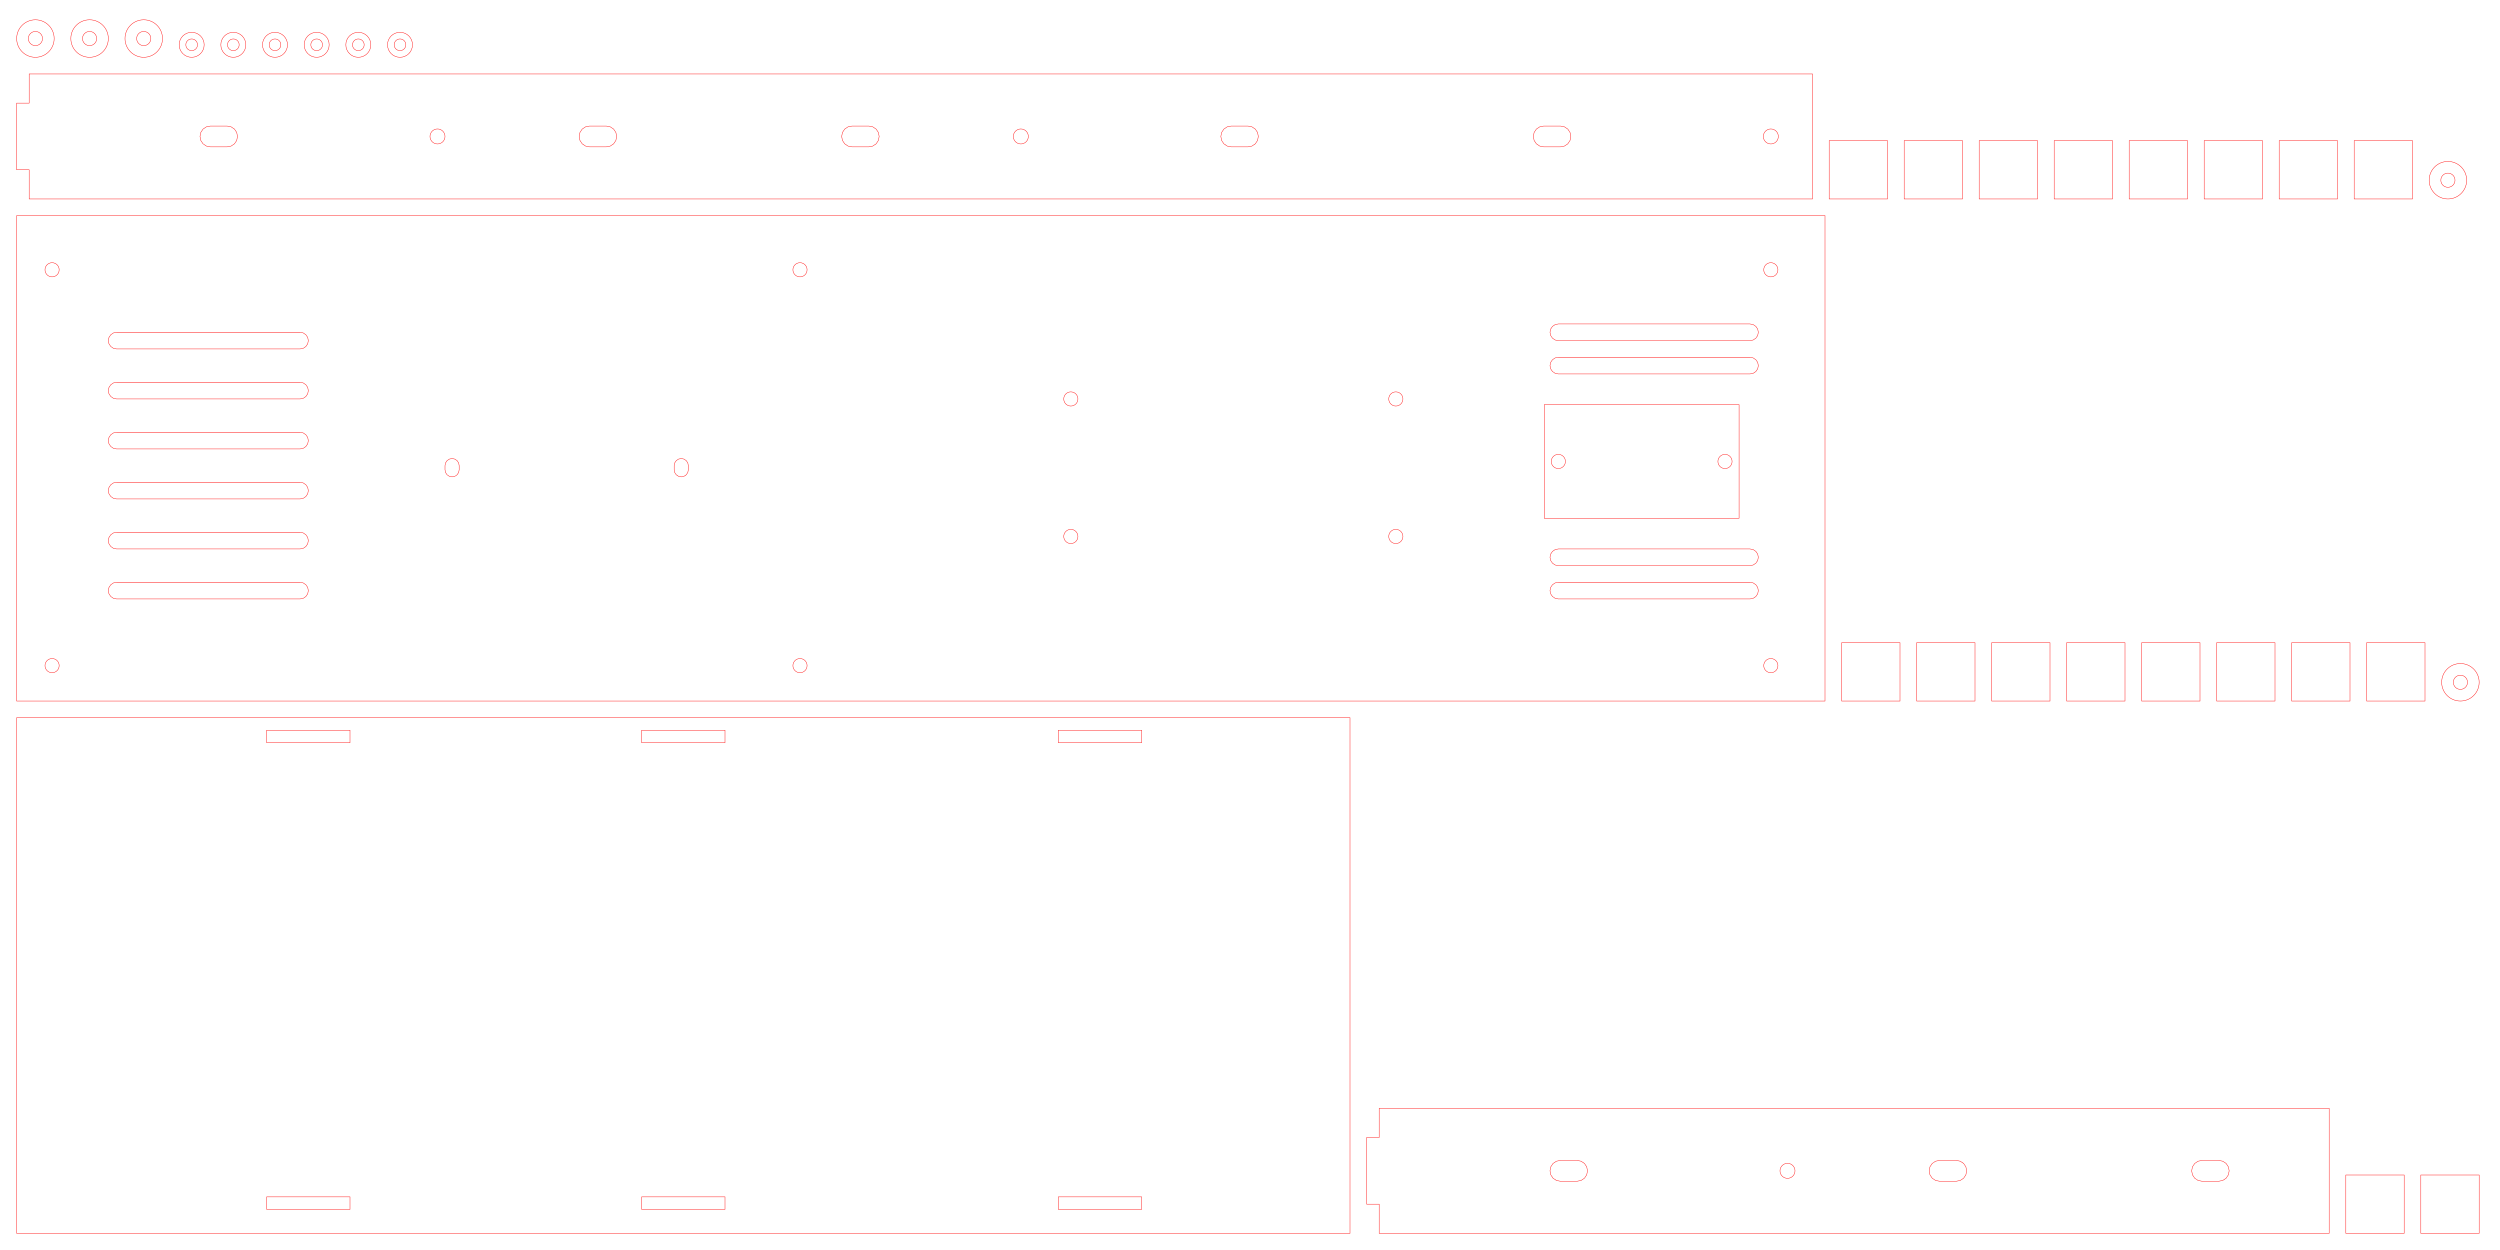
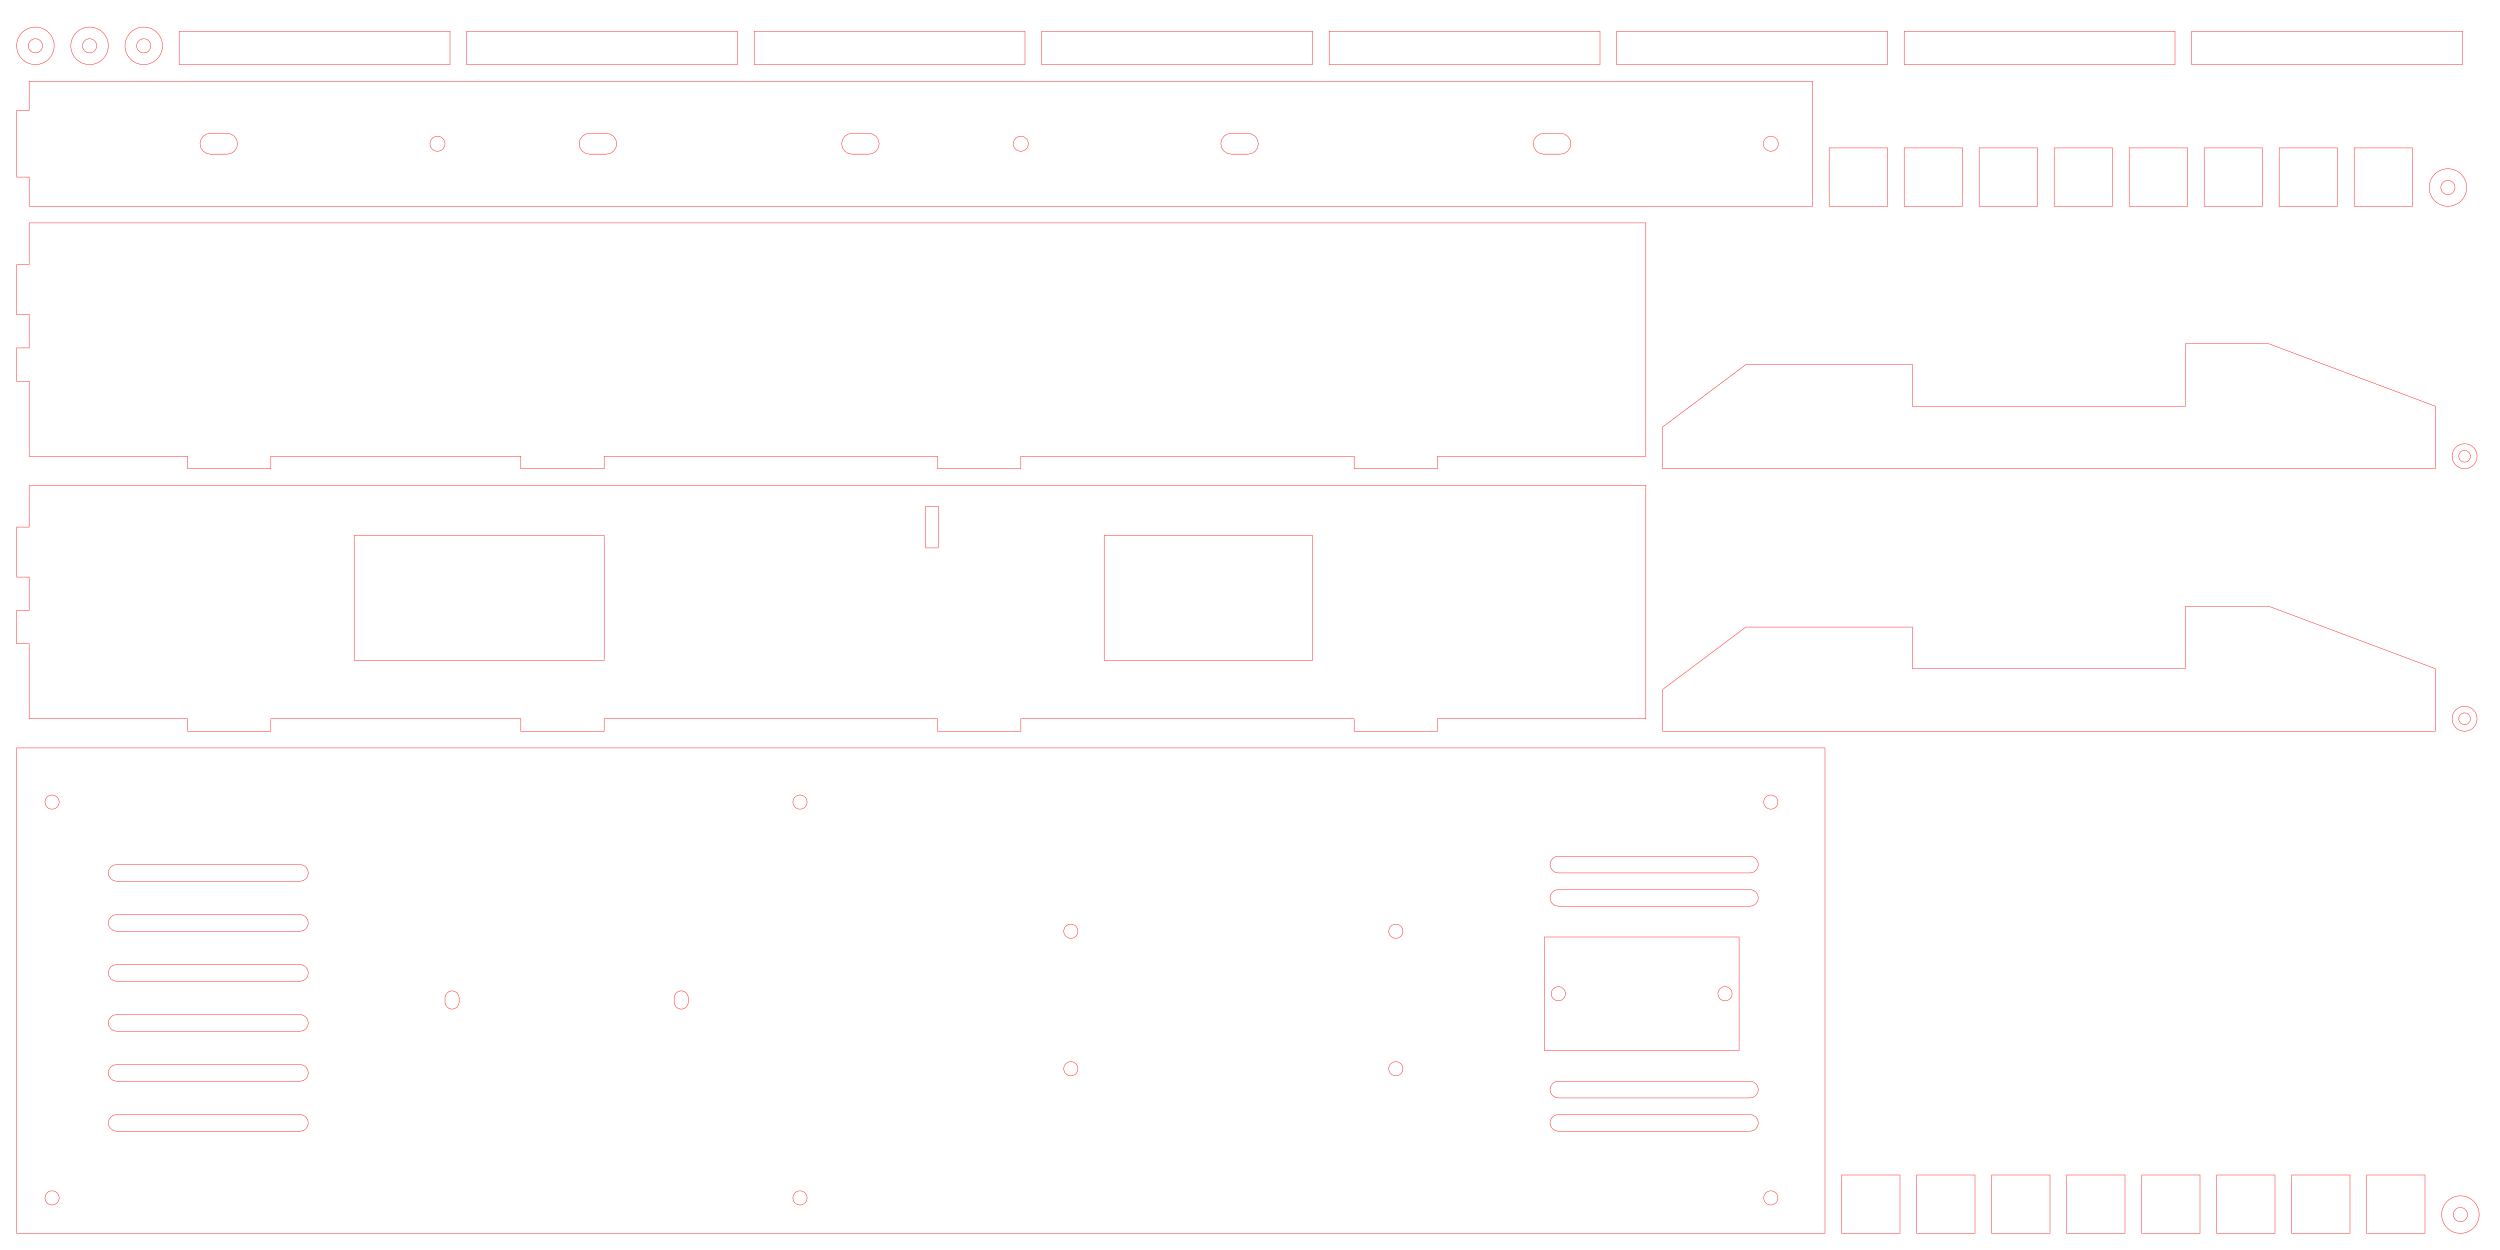
<svg xmlns="http://www.w3.org/2000/svg" width="600.000mm" height="300.000mm" viewBox="0 0 600.000 300.000">
-   <polygon points="324.00,296.00 324.00,172.25 4.00,172.25 4.00,296.00" fill="none" stroke="#ff0000" stroke-width="0.1" />
-   <polygon points="274.00,290.25 274.00,287.25 254.00,287.25 254.00,290.25" fill="none" stroke="#ff0000" stroke-width="0.1" />
-   <polygon points="174.00,290.25 174.00,287.25 154.00,287.25 154.00,290.25" fill="none" stroke="#ff0000" stroke-width="0.1" />
-   <polygon points="84.00,290.25 84.00,287.25 64.00,287.25 64.00,290.25" fill="none" stroke="#ff0000" stroke-width="0.1" />
-   <polygon points="274.00,178.25 274.00,175.25 254.00,175.25 254.00,178.25" fill="none" stroke="#ff0000" stroke-width="0.1" />
-   <polygon points="174.00,178.25 174.00,175.25 154.00,175.25 154.00,178.25" fill="none" stroke="#ff0000" stroke-width="0.1" />
-   <polygon points="84.00,178.25 84.00,175.25 64.00,175.25 64.00,178.25" fill="none" stroke="#ff0000" stroke-width="0.1" />
-   <polygon points="438.00,168.25 438.00,51.75 4.00,51.75 4.00,168.25" fill="none" stroke="#ff0000" stroke-width="0.1" />
-   <circle cx="12.50" cy="159.75" r="1.70" fill="none" stroke="#ff0000" stroke-width="0.1" />
-   <circle cx="12.50" cy="64.75" r="1.70" fill="none" stroke="#ff0000" stroke-width="0.1" />
-   <circle cx="192.00" cy="159.75" r="1.70" fill="none" stroke="#ff0000" stroke-width="0.1" />
-   <circle cx="192.00" cy="64.75" r="1.70" fill="none" stroke="#ff0000" stroke-width="0.1" />
-   <circle cx="425.00" cy="159.75" r="1.70" fill="none" stroke="#ff0000" stroke-width="0.1" />
-   <circle cx="425.00" cy="64.75" r="1.70" fill="none" stroke="#ff0000" stroke-width="0.1" />
-   <polygon points="417.38,124.38 417.38,97.12 370.62,97.12 370.62,124.38" fill="none" stroke="#ff0000" stroke-width="0.1" />
-   <circle cx="414.00" cy="110.75" r="1.70" fill="none" stroke="#ff0000" stroke-width="0.1" />
-   <circle cx="374.00" cy="110.75" r="1.70" fill="none" stroke="#ff0000" stroke-width="0.1" />
-   <circle cx="335.00" cy="128.75" r="1.70" fill="none" stroke="#ff0000" stroke-width="0.1" />
-   <circle cx="335.00" cy="95.75" r="1.70" fill="none" stroke="#ff0000" stroke-width="0.1" />
-   <circle cx="257.00" cy="128.75" r="1.70" fill="none" stroke="#ff0000" stroke-width="0.1" />
-   <circle cx="257.00" cy="95.75" r="1.70" fill="none" stroke="#ff0000" stroke-width="0.1" />
-   <polygon points="161.80,112.75 161.93,113.40 162.30,113.95 162.85,114.32 163.50,114.45 164.15,114.32 164.70,113.95 165.07,113.40 165.20,112.75 165.20,111.75 165.07,111.10 164.70,110.55 164.15,110.18 163.50,110.05 162.85,110.18 162.30,110.55 161.93,111.10 161.80,111.75" fill="none" stroke="#ff0000" stroke-width="0.1" />
-   <polygon points="106.80,112.75 106.93,113.40 107.30,113.95 107.85,114.32 108.50,114.45 109.15,114.32 109.70,113.95 110.07,113.40 110.20,112.75 110.20,111.75 110.07,111.10 109.70,110.55 109.15,110.18 108.50,110.05 107.85,110.18 107.30,110.55 106.93,111.10 106.80,111.75" fill="none" stroke="#ff0000" stroke-width="0.1" />
-   <polygon points="374.00,139.75 373.24,139.90 372.59,140.34 372.15,140.99 372.00,141.75 372.15,142.51 372.59,143.16 373.24,143.60 374.00,143.75 420.00,143.75 420.76,143.60 421.41,143.16 421.85,142.51 422.00,141.75 421.85,140.99 421.41,140.34 420.76,139.90 420.00,139.75" fill="none" stroke="#ff0000" stroke-width="0.1" />
-   <polygon points="374.00,131.75 373.24,131.90 372.59,132.34 372.15,132.99 372.00,133.75 372.15,134.51 372.59,135.16 373.24,135.60 374.00,135.75 420.00,135.75 420.76,135.60 421.41,135.16 421.85,134.51 422.00,133.75 421.85,132.99 421.41,132.34 420.76,131.90 420.00,131.75" fill="none" stroke="#ff0000" stroke-width="0.1" />
-   <polygon points="374.00,85.75 373.24,85.90 372.59,86.34 372.15,86.99 372.00,87.75 372.15,88.51 372.59,89.16 373.24,89.60 374.00,89.75 420.00,89.75 420.76,89.60 421.41,89.16 421.85,88.51 422.00,87.75 421.85,86.99 421.41,86.34 420.76,85.90 420.00,85.75" fill="none" stroke="#ff0000" stroke-width="0.1" />
-   <polygon points="374.00,77.75 373.24,77.90 372.59,78.34 372.15,78.99 372.00,79.75 372.15,80.51 372.59,81.16 373.24,81.60 374.00,81.75 420.00,81.75 420.76,81.60 421.41,81.16 421.85,80.51 422.00,79.75 421.85,78.99 421.41,78.34 420.76,77.90 420.00,77.75" fill="none" stroke="#ff0000" stroke-width="0.1" />
-   <polygon points="28.00,139.75 27.23,139.90 26.59,140.34 26.15,140.99 26.00,141.75 26.15,142.51 26.59,143.16 27.23,143.60 28.00,143.75 72.00,143.75 72.77,143.60 73.41,143.16 73.85,142.51 74.00,141.75 73.85,140.99 73.41,140.34 72.77,139.90 72.00,139.75" fill="none" stroke="#ff0000" stroke-width="0.1" />
-   <polygon points="28.00,127.75 27.23,127.90 26.59,128.34 26.15,128.99 26.00,129.75 26.15,130.51 26.59,131.16 27.23,131.60 28.00,131.75 72.00,131.75 72.77,131.60 73.41,131.16 73.85,130.51 74.00,129.75 73.85,128.99 73.41,128.34 72.77,127.90 72.00,127.75" fill="none" stroke="#ff0000" stroke-width="0.1" />
-   <polygon points="28.00,115.75 27.23,115.90 26.59,116.34 26.15,116.99 26.00,117.75 26.15,118.51 26.59,119.16 27.23,119.60 28.00,119.75 72.00,119.75 72.77,119.60 73.41,119.16 73.85,118.51 74.00,117.75 73.85,116.99 73.41,116.34 72.77,115.90 72.00,115.75" fill="none" stroke="#ff0000" stroke-width="0.1" />
-   <polygon points="28.00,103.75 27.23,103.90 26.59,104.34 26.15,104.99 26.00,105.75 26.15,106.51 26.59,107.16 27.23,107.60 28.00,107.75 72.00,107.75 72.77,107.60 73.41,107.16 73.85,106.51 74.00,105.75 73.85,104.99 73.41,104.34 72.77,103.90 72.00,103.75" fill="none" stroke="#ff0000" stroke-width="0.1" />
-   <polygon points="28.00,91.75 27.23,91.90 26.59,92.34 26.15,92.99 26.00,93.75 26.15,94.51 26.59,95.16 27.23,95.60 28.00,95.75 72.00,95.75 72.77,95.60 73.41,95.16 73.85,94.51 74.00,93.75 73.85,92.99 73.41,92.34 72.77,91.90 72.00,91.75" fill="none" stroke="#ff0000" stroke-width="0.1" />
-   <polygon points="28.00,79.75 27.23,79.90 26.59,80.34 26.15,80.99 26.00,81.75 26.15,82.51 26.59,83.16 27.23,83.60 28.00,83.75 72.00,83.75 72.77,83.60 73.41,83.16 73.85,82.51 74.00,81.75 73.85,80.99 73.41,80.34 72.77,79.90 72.00,79.75" fill="none" stroke="#ff0000" stroke-width="0.1" />
-   <polygon points="435.00,47.75 435.00,17.75 7.00,17.75 7.00,24.75 4.00,24.75 4.00,40.75 7.00,40.75 7.00,47.75" fill="none" stroke="#ff0000" stroke-width="0.1" />
-   <polygon points="295.50,30.25 294.54,30.44 293.73,30.98 293.19,31.79 293.00,32.75 293.19,33.71 293.73,34.52 294.54,35.06 295.50,35.25 299.50,35.25 300.46,35.06 301.27,34.52 301.81,33.71 302.00,32.75 301.81,31.79 301.27,30.98 300.46,30.44 299.50,30.25" fill="none" stroke="#ff0000" stroke-width="0.1" />
-   <polygon points="50.50,30.25 49.54,30.44 48.73,30.98 48.19,31.79 48.00,32.75 48.19,33.71 48.73,34.52 49.54,35.06 50.50,35.25 54.50,35.25 55.46,35.06 56.27,34.52 56.81,33.71 57.00,32.75 56.81,31.79 56.27,30.98 55.46,30.44 54.50,30.25" fill="none" stroke="#ff0000" stroke-width="0.1" />
-   <polygon points="204.50,30.25 203.54,30.44 202.73,30.98 202.19,31.79 202.00,32.75 202.19,33.71 202.73,34.52 203.54,35.06 204.50,35.25 208.50,35.25 209.46,35.06 210.27,34.52 210.81,33.71 211.00,32.75 210.81,31.79 210.27,30.98 209.46,30.44 208.50,30.25" fill="none" stroke="#ff0000" stroke-width="0.1" />
-   <polygon points="141.50,30.25 140.54,30.44 139.73,30.98 139.19,31.79 139.00,32.75 139.19,33.71 139.73,34.52 140.54,35.06 141.50,35.25 145.50,35.25 146.46,35.06 147.27,34.52 147.81,33.71 148.00,32.75 147.81,31.79 147.27,30.98 146.46,30.44 145.50,30.25" fill="none" stroke="#ff0000" stroke-width="0.1" />
-   <circle cx="245.00" cy="32.75" r="1.80" fill="none" stroke="#ff0000" stroke-width="0.1" />
-   <circle cx="105.00" cy="32.75" r="1.80" fill="none" stroke="#ff0000" stroke-width="0.1" />
-   <polygon points="370.50,30.25 369.54,30.44 368.73,30.98 368.19,31.79 368.00,32.75 368.19,33.71 368.73,34.52 369.54,35.06 370.50,35.25 374.50,35.25 375.46,35.06 376.27,34.52 376.81,33.71 377.00,32.75 376.81,31.79 376.27,30.98 375.46,30.44 374.50,30.25" fill="none" stroke="#ff0000" stroke-width="0.1" />
-   <circle cx="425.00" cy="32.75" r="1.80" fill="none" stroke="#ff0000" stroke-width="0.1" />
-   <polygon points="559.00,296.00 559.00,266.00 331.00,266.00 331.00,273.00 328.00,273.00 328.00,289.00 331.00,289.00 331.00,296.00" fill="none" stroke="#ff0000" stroke-width="0.1" />
-   <polygon points="374.50,278.50 373.54,278.69 372.73,279.23 372.19,280.04 372.00,281.00 372.19,281.96 372.73,282.77 373.54,283.31 374.50,283.50 378.50,283.50 379.46,283.31 380.27,282.77 380.81,281.96 381.00,281.00 380.81,280.04 380.27,279.23 379.46,278.69 378.50,278.50" fill="none" stroke="#ff0000" stroke-width="0.1" />
-   <polygon points="528.50,278.50 527.54,278.69 526.73,279.23 526.19,280.04 526.00,281.00 526.19,281.96 526.73,282.77 527.54,283.31 528.50,283.50 532.50,283.50 533.46,283.31 534.27,282.77 534.81,281.96 535.00,281.00 534.81,280.04 534.27,279.23 533.46,278.69 532.50,278.50" fill="none" stroke="#ff0000" stroke-width="0.1" />
-   <polygon points="465.50,278.50 464.54,278.69 463.73,279.23 463.19,280.04 463.00,281.00 463.19,281.96 463.73,282.77 464.54,283.31 465.50,283.50 469.50,283.50 470.46,283.31 471.27,282.77 471.81,281.96 472.00,281.00 471.81,280.04 471.27,279.23 470.46,278.69 469.50,278.50" fill="none" stroke="#ff0000" stroke-width="0.1" />
-   <circle cx="429.00" cy="281.00" r="1.80" fill="none" stroke="#ff0000" stroke-width="0.1" />
-   <polygon points="563.00,296.00 577.00,296.00 577.00,282.00 563.00,282.00" fill="none" stroke="#ff0000" stroke-width="0.1" />
-   <polygon points="581.00,296.00 595.00,296.00 595.00,282.00 581.00,282.00" fill="none" stroke="#ff0000" stroke-width="0.1" />
-   <polygon points="442.00,168.25 456.00,168.25 456.00,154.25 442.00,154.25" fill="none" stroke="#ff0000" stroke-width="0.1" />
-   <polygon points="460.00,168.25 474.00,168.25 474.00,154.25 460.00,154.25" fill="none" stroke="#ff0000" stroke-width="0.1" />
-   <polygon points="478.00,168.25 492.00,168.25 492.00,154.25 478.00,154.25" fill="none" stroke="#ff0000" stroke-width="0.1" />
-   <polygon points="496.00,168.25 510.00,168.25 510.00,154.25 496.00,154.25" fill="none" stroke="#ff0000" stroke-width="0.1" />
-   <polygon points="514.00,168.25 528.00,168.25 528.00,154.25 514.00,154.25" fill="none" stroke="#ff0000" stroke-width="0.1" />
-   <polygon points="532.00,168.25 546.00,168.25 546.00,154.25 532.00,154.25" fill="none" stroke="#ff0000" stroke-width="0.1" />
-   <polygon points="550.00,168.25 564.00,168.25 564.00,154.25 550.00,154.25" fill="none" stroke="#ff0000" stroke-width="0.1" />
-   <polygon points="568.00,168.25 582.00,168.25 582.00,154.25 568.00,154.25" fill="none" stroke="#ff0000" stroke-width="0.1" />
-   <polygon points="439.00,47.75 453.00,47.75 453.00,33.75 439.00,33.75" fill="none" stroke="#ff0000" stroke-width="0.1" />
-   <polygon points="457.00,47.75 471.00,47.75 471.00,33.75 457.00,33.75" fill="none" stroke="#ff0000" stroke-width="0.1" />
-   <polygon points="475.00,47.75 489.00,47.75 489.00,33.75 475.00,33.75" fill="none" stroke="#ff0000" stroke-width="0.1" />
-   <polygon points="493.00,47.75 507.00,47.75 507.00,33.75 493.00,33.75" fill="none" stroke="#ff0000" stroke-width="0.1" />
-   <polygon points="511.00,47.75 525.00,47.75 525.00,33.75 511.00,33.75" fill="none" stroke="#ff0000" stroke-width="0.1" />
-   <polygon points="529.00,47.75 543.00,47.75 543.00,33.75 529.00,33.75" fill="none" stroke="#ff0000" stroke-width="0.1" />
-   <polygon points="547.00,47.75 561.00,47.75 561.00,33.75 547.00,33.75" fill="none" stroke="#ff0000" stroke-width="0.1" />
-   <polygon points="565.00,47.75 579.00,47.75 579.00,33.75 565.00,33.75" fill="none" stroke="#ff0000" stroke-width="0.1" />
-   <circle cx="590.50" cy="163.75" r="4.50" fill="none" stroke="#ff0000" stroke-width="0.1" />
-   <circle cx="590.50" cy="163.75" r="1.70" fill="none" stroke="#ff0000" stroke-width="0.1" />
-   <circle cx="587.50" cy="43.25" r="4.50" fill="none" stroke="#ff0000" stroke-width="0.1" />
-   <circle cx="587.50" cy="43.25" r="1.70" fill="none" stroke="#ff0000" stroke-width="0.1" />
-   <circle cx="8.50" cy="9.25" r="4.50" fill="none" stroke="#ff0000" stroke-width="0.1" />
-   <circle cx="8.50" cy="9.25" r="1.70" fill="none" stroke="#ff0000" stroke-width="0.1" />
-   <circle cx="21.50" cy="9.25" r="4.50" fill="none" stroke="#ff0000" stroke-width="0.1" />
-   <circle cx="21.50" cy="9.25" r="1.70" fill="none" stroke="#ff0000" stroke-width="0.1" />
-   <circle cx="34.50" cy="9.25" r="4.50" fill="none" stroke="#ff0000" stroke-width="0.1" />
-   <circle cx="34.50" cy="9.25" r="1.70" fill="none" stroke="#ff0000" stroke-width="0.1" />
-   <circle cx="46.00" cy="10.75" r="3.00" fill="none" stroke="#ff0000" stroke-width="0.1" />
-   <circle cx="46.00" cy="10.75" r="1.40" fill="none" stroke="#ff0000" stroke-width="0.1" />
-   <circle cx="56.00" cy="10.75" r="3.00" fill="none" stroke="#ff0000" stroke-width="0.1" />
-   <circle cx="56.00" cy="10.75" r="1.40" fill="none" stroke="#ff0000" stroke-width="0.1" />
-   <circle cx="66.00" cy="10.75" r="3.00" fill="none" stroke="#ff0000" stroke-width="0.1" />
-   <circle cx="66.00" cy="10.75" r="1.40" fill="none" stroke="#ff0000" stroke-width="0.1" />
-   <circle cx="76.00" cy="10.75" r="3.00" fill="none" stroke="#ff0000" stroke-width="0.1" />
-   <circle cx="76.00" cy="10.75" r="1.40" fill="none" stroke="#ff0000" stroke-width="0.1" />
-   <circle cx="86.00" cy="10.75" r="3.00" fill="none" stroke="#ff0000" stroke-width="0.1" />
-   <circle cx="86.00" cy="10.75" r="1.40" fill="none" stroke="#ff0000" stroke-width="0.1" />
-   <circle cx="96.00" cy="10.75" r="3.00" fill="none" stroke="#ff0000" stroke-width="0.1" />
-   <circle cx="96.00" cy="10.75" r="1.40" fill="none" stroke="#ff0000" stroke-width="0.1" />
+   <polygon points="438.00,296.00 438.00,179.50 4.00,179.50 4.00,296.00" fill="none" stroke="#ff0000" stroke-width="0.1" />
+   <circle cx="12.50" cy="287.50" r="1.70" fill="none" stroke="#ff0000" stroke-width="0.1" />
+   <circle cx="12.50" cy="192.50" r="1.70" fill="none" stroke="#ff0000" stroke-width="0.1" />
+   <circle cx="192.00" cy="287.50" r="1.70" fill="none" stroke="#ff0000" stroke-width="0.1" />
+   <circle cx="192.00" cy="192.50" r="1.70" fill="none" stroke="#ff0000" stroke-width="0.1" />
+   <circle cx="425.00" cy="287.50" r="1.70" fill="none" stroke="#ff0000" stroke-width="0.1" />
+   <circle cx="425.00" cy="192.50" r="1.70" fill="none" stroke="#ff0000" stroke-width="0.1" />
+   <polygon points="417.38,252.12 417.38,224.88 370.62,224.88 370.62,252.12" fill="none" stroke="#ff0000" stroke-width="0.1" />
+   <circle cx="414.00" cy="238.50" r="1.70" fill="none" stroke="#ff0000" stroke-width="0.1" />
+   <circle cx="374.00" cy="238.50" r="1.70" fill="none" stroke="#ff0000" stroke-width="0.1" />
+   <circle cx="335.00" cy="256.50" r="1.70" fill="none" stroke="#ff0000" stroke-width="0.1" />
+   <circle cx="335.00" cy="223.50" r="1.70" fill="none" stroke="#ff0000" stroke-width="0.1" />
+   <circle cx="257.00" cy="256.50" r="1.70" fill="none" stroke="#ff0000" stroke-width="0.1" />
+   <circle cx="257.00" cy="223.50" r="1.70" fill="none" stroke="#ff0000" stroke-width="0.1" />
+   <polygon points="161.80,240.50 161.93,241.15 162.30,241.70 162.85,242.07 163.50,242.20 164.15,242.07 164.70,241.70 165.07,241.15 165.20,240.50 165.20,239.50 165.07,238.85 164.70,238.30 164.15,237.93 163.50,237.80 162.85,237.93 162.30,238.30 161.93,238.85 161.80,239.50" fill="none" stroke="#ff0000" stroke-width="0.1" />
+   <polygon points="106.80,240.50 106.93,241.15 107.30,241.70 107.85,242.07 108.50,242.20 109.15,242.07 109.70,241.70 110.07,241.15 110.20,240.50 110.20,239.50 110.07,238.85 109.70,238.30 109.15,237.93 108.50,237.80 107.85,237.93 107.30,238.30 106.93,238.85 106.80,239.50" fill="none" stroke="#ff0000" stroke-width="0.1" />
+   <polygon points="374.00,267.50 373.24,267.65 372.59,268.09 372.15,268.74 372.00,269.50 372.15,270.26 372.59,270.91 373.24,271.35 374.00,271.50 420.00,271.50 420.76,271.35 421.41,270.91 421.85,270.26 422.00,269.50 421.85,268.74 421.41,268.09 420.76,267.65 420.00,267.50" fill="none" stroke="#ff0000" stroke-width="0.1" />
+   <polygon points="374.00,259.50 373.24,259.65 372.59,260.09 372.15,260.74 372.00,261.50 372.15,262.26 372.59,262.91 373.24,263.35 374.00,263.50 420.00,263.50 420.76,263.35 421.41,262.91 421.85,262.26 422.00,261.50 421.85,260.74 421.41,260.09 420.76,259.65 420.00,259.50" fill="none" stroke="#ff0000" stroke-width="0.1" />
+   <polygon points="374.00,213.50 373.24,213.65 372.59,214.09 372.15,214.74 372.00,215.50 372.15,216.26 372.59,216.91 373.24,217.35 374.00,217.50 420.00,217.50 420.76,217.35 421.41,216.91 421.85,216.26 422.00,215.50 421.85,214.74 421.41,214.09 420.76,213.65 420.00,213.50" fill="none" stroke="#ff0000" stroke-width="0.1" />
+   <polygon points="374.00,205.50 373.24,205.65 372.59,206.09 372.15,206.74 372.00,207.50 372.15,208.26 372.59,208.91 373.24,209.35 374.00,209.50 420.00,209.50 420.76,209.35 421.41,208.91 421.85,208.26 422.00,207.50 421.85,206.74 421.41,206.09 420.76,205.65 420.00,205.50" fill="none" stroke="#ff0000" stroke-width="0.1" />
+   <polygon points="28.00,267.50 27.23,267.65 26.59,268.09 26.15,268.74 26.00,269.50 26.15,270.26 26.59,270.91 27.23,271.35 28.00,271.50 72.00,271.50 72.77,271.35 73.41,270.91 73.85,270.26 74.00,269.50 73.85,268.74 73.41,268.09 72.77,267.65 72.00,267.50" fill="none" stroke="#ff0000" stroke-width="0.1" />
+   <polygon points="28.00,255.50 27.23,255.65 26.59,256.09 26.15,256.74 26.00,257.50 26.15,258.26 26.59,258.91 27.23,259.35 28.00,259.50 72.00,259.50 72.77,259.35 73.41,258.91 73.85,258.26 74.00,257.50 73.85,256.74 73.41,256.09 72.77,255.65 72.00,255.50" fill="none" stroke="#ff0000" stroke-width="0.1" />
+   <polygon points="28.00,243.50 27.23,243.65 26.59,244.09 26.15,244.74 26.00,245.50 26.15,246.26 26.59,246.91 27.23,247.35 28.00,247.50 72.00,247.50 72.77,247.35 73.41,246.91 73.85,246.26 74.00,245.50 73.85,244.74 73.41,244.09 72.77,243.65 72.00,243.50" fill="none" stroke="#ff0000" stroke-width="0.1" />
+   <polygon points="28.00,231.50 27.23,231.65 26.59,232.09 26.15,232.74 26.00,233.50 26.15,234.26 26.59,234.91 27.23,235.35 28.00,235.50 72.00,235.50 72.77,235.35 73.41,234.91 73.85,234.26 74.00,233.50 73.85,232.74 73.41,232.09 72.77,231.65 72.00,231.50" fill="none" stroke="#ff0000" stroke-width="0.1" />
+   <polygon points="28.00,219.50 27.23,219.65 26.59,220.09 26.15,220.74 26.00,221.50 26.15,222.26 26.59,222.91 27.23,223.35 28.00,223.50 72.00,223.50 72.77,223.35 73.41,222.91 73.85,222.26 74.00,221.50 73.85,220.74 73.41,220.09 72.77,219.65 72.00,219.50" fill="none" stroke="#ff0000" stroke-width="0.1" />
+   <polygon points="28.00,207.50 27.23,207.65 26.59,208.09 26.15,208.74 26.00,209.50 26.15,210.26 26.59,210.91 27.23,211.35 28.00,211.50 72.00,211.50 72.77,211.35 73.41,210.91 73.85,210.26 74.00,209.50 73.85,208.74 73.41,208.09 72.77,207.65 72.00,207.50" fill="none" stroke="#ff0000" stroke-width="0.1" />
+   <polygon points="7.00,172.50 45.00,172.50 45.00,175.50 65.00,175.50 65.00,172.50 125.00,172.50 125.00,175.50 145.00,175.50 145.00,172.50 225.00,172.50 225.00,175.50 245.00,175.50 245.00,172.50 325.00,172.50 325.00,175.50 345.00,175.50 345.00,172.50 395.00,172.50 395.00,116.50 7.00,116.50 7.00,126.50 4.00,126.50 4.00,138.50 7.00,138.50 7.00,146.50 4.00,146.50 4.00,154.50 7.00,154.50" fill="none" stroke="#ff0000" stroke-width="0.1" />
+   <polygon points="222.17,131.50 225.17,131.50 225.17,121.50 222.17,121.50" fill="none" stroke="#ff0000" stroke-width="0.1" />
+   <polygon points="265.00,158.50 315.00,158.50 315.00,128.50 265.00,128.50" fill="none" stroke="#ff0000" stroke-width="0.1" />
+   <polygon points="85.00,158.50 145.00,158.50 145.00,128.50 85.00,128.50" fill="none" stroke="#ff0000" stroke-width="0.1" />
+   <polygon points="7.00,109.50 45.00,109.50 45.00,112.50 65.00,112.50 65.00,109.50 125.00,109.50 125.00,112.50 145.00,112.50 145.00,109.50 225.00,109.50 225.00,112.50 245.00,112.50 245.00,109.50 325.00,109.50 325.00,112.50 345.00,112.50 345.00,109.50 395.00,109.50 395.00,53.50 7.00,53.50 7.00,63.50 4.00,63.50 4.00,75.50 7.00,75.50 7.00,83.50 4.00,83.50 4.00,91.50 7.00,91.50" fill="none" stroke="#ff0000" stroke-width="0.1" />
+   <polygon points="435.00,49.50 435.00,19.50 7.00,19.50 7.00,26.50 4.00,26.50 4.00,42.50 7.00,42.50 7.00,49.50" fill="none" stroke="#ff0000" stroke-width="0.1" />
+   <polygon points="295.50,32.00 294.54,32.19 293.73,32.73 293.19,33.54 293.00,34.50 293.19,35.46 293.73,36.27 294.54,36.81 295.50,37.00 299.50,37.00 300.46,36.81 301.27,36.27 301.81,35.46 302.00,34.50 301.81,33.54 301.27,32.73 300.46,32.19 299.50,32.00" fill="none" stroke="#ff0000" stroke-width="0.1" />
+   <polygon points="50.50,32.00 49.54,32.19 48.73,32.73 48.19,33.54 48.00,34.50 48.19,35.46 48.73,36.27 49.54,36.81 50.50,37.00 54.50,37.00 55.46,36.81 56.27,36.27 56.81,35.46 57.00,34.50 56.81,33.54 56.27,32.73 55.46,32.19 54.50,32.00" fill="none" stroke="#ff0000" stroke-width="0.1" />
+   <polygon points="204.50,32.00 203.54,32.19 202.73,32.73 202.19,33.54 202.00,34.50 202.19,35.46 202.73,36.27 203.54,36.81 204.50,37.00 208.50,37.00 209.46,36.81 210.27,36.27 210.81,35.46 211.00,34.50 210.81,33.54 210.27,32.73 209.46,32.19 208.50,32.00" fill="none" stroke="#ff0000" stroke-width="0.1" />
+   <polygon points="141.50,32.00 140.54,32.19 139.73,32.73 139.19,33.54 139.00,34.50 139.19,35.46 139.73,36.27 140.54,36.81 141.50,37.00 145.50,37.00 146.46,36.81 147.27,36.27 147.81,35.46 148.00,34.50 147.81,33.54 147.27,32.73 146.46,32.19 145.50,32.00" fill="none" stroke="#ff0000" stroke-width="0.1" />
+   <circle cx="245.00" cy="34.50" r="1.80" fill="none" stroke="#ff0000" stroke-width="0.1" />
+   <circle cx="105.00" cy="34.50" r="1.80" fill="none" stroke="#ff0000" stroke-width="0.1" />
+   <polygon points="370.50,32.00 369.54,32.19 368.73,32.73 368.19,33.54 368.00,34.50 368.19,35.46 368.73,36.27 369.54,36.81 370.50,37.00 374.50,37.00 375.46,36.81 376.27,36.27 376.81,35.46 377.00,34.50 376.81,33.54 376.27,32.73 375.46,32.19 374.50,32.00" fill="none" stroke="#ff0000" stroke-width="0.1" />
+   <circle cx="425.00" cy="34.50" r="1.80" fill="none" stroke="#ff0000" stroke-width="0.1" />
+   <polygon points="399.00,175.50 584.50,175.50 584.50,160.50 544.50,145.50 524.50,145.50 524.50,160.50 459.00,160.50 459.00,150.50 419.00,150.50 399.00,165.50" fill="none" stroke="#ff0000" stroke-width="0.1" />
+   <polygon points="399.00,112.50 584.50,112.50 584.50,97.50 544.50,82.50 524.50,82.50 524.50,97.50 459.00,97.50 459.00,87.50 419.00,87.50 399.00,102.50" fill="none" stroke="#ff0000" stroke-width="0.1" />
+   <polygon points="442.00,296.00 456.00,296.00 456.00,282.00 442.00,282.00" fill="none" stroke="#ff0000" stroke-width="0.1" />
+   <polygon points="460.00,296.00 474.00,296.00 474.00,282.00 460.00,282.00" fill="none" stroke="#ff0000" stroke-width="0.1" />
+   <polygon points="478.00,296.00 492.00,296.00 492.00,282.00 478.00,282.00" fill="none" stroke="#ff0000" stroke-width="0.1" />
+   <polygon points="496.00,296.00 510.00,296.00 510.00,282.00 496.00,282.00" fill="none" stroke="#ff0000" stroke-width="0.1" />
+   <polygon points="514.00,296.00 528.00,296.00 528.00,282.00 514.00,282.00" fill="none" stroke="#ff0000" stroke-width="0.1" />
+   <polygon points="532.00,296.00 546.00,296.00 546.00,282.00 532.00,282.00" fill="none" stroke="#ff0000" stroke-width="0.1" />
+   <polygon points="550.00,296.00 564.00,296.00 564.00,282.00 550.00,282.00" fill="none" stroke="#ff0000" stroke-width="0.1" />
+   <polygon points="568.00,296.00 582.00,296.00 582.00,282.00 568.00,282.00" fill="none" stroke="#ff0000" stroke-width="0.1" />
+   <polygon points="439.00,49.50 453.00,49.50 453.00,35.50 439.00,35.50" fill="none" stroke="#ff0000" stroke-width="0.1" />
+   <polygon points="457.00,49.50 471.00,49.50 471.00,35.50 457.00,35.50" fill="none" stroke="#ff0000" stroke-width="0.1" />
+   <polygon points="475.00,49.50 489.00,49.50 489.00,35.50 475.00,35.50" fill="none" stroke="#ff0000" stroke-width="0.1" />
+   <polygon points="493.00,49.50 507.00,49.50 507.00,35.50 493.00,35.50" fill="none" stroke="#ff0000" stroke-width="0.1" />
+   <polygon points="511.00,49.50 525.00,49.50 525.00,35.50 511.00,35.50" fill="none" stroke="#ff0000" stroke-width="0.1" />
+   <polygon points="529.00,49.50 543.00,49.50 543.00,35.50 529.00,35.50" fill="none" stroke="#ff0000" stroke-width="0.1" />
+   <polygon points="547.00,49.50 561.00,49.50 561.00,35.50 547.00,35.50" fill="none" stroke="#ff0000" stroke-width="0.1" />
+   <polygon points="565.00,49.50 579.00,49.50 579.00,35.50 565.00,35.50" fill="none" stroke="#ff0000" stroke-width="0.1" />
+   <circle cx="590.50" cy="291.50" r="4.50" fill="none" stroke="#ff0000" stroke-width="0.1" />
+   <circle cx="590.50" cy="291.50" r="1.70" fill="none" stroke="#ff0000" stroke-width="0.1" />
+   <circle cx="587.50" cy="45.00" r="4.50" fill="none" stroke="#ff0000" stroke-width="0.1" />
+   <circle cx="587.50" cy="45.00" r="1.70" fill="none" stroke="#ff0000" stroke-width="0.1" />
+   <circle cx="8.50" cy="11.00" r="4.50" fill="none" stroke="#ff0000" stroke-width="0.1" />
+   <circle cx="8.50" cy="11.00" r="1.70" fill="none" stroke="#ff0000" stroke-width="0.1" />
+   <circle cx="21.50" cy="11.00" r="4.50" fill="none" stroke="#ff0000" stroke-width="0.1" />
+   <circle cx="21.50" cy="11.00" r="1.70" fill="none" stroke="#ff0000" stroke-width="0.1" />
+   <circle cx="34.50" cy="11.00" r="4.50" fill="none" stroke="#ff0000" stroke-width="0.1" />
+   <circle cx="34.50" cy="11.00" r="1.70" fill="none" stroke="#ff0000" stroke-width="0.1" />
+   <polygon points="108.00,15.50 108.00,7.50 43.00,7.50 43.00,15.50" fill="none" stroke="#ff0000" stroke-width="0.1" />
+   <polygon points="177.00,15.50 177.00,7.50 112.00,7.50 112.00,15.50" fill="none" stroke="#ff0000" stroke-width="0.1" />
+   <polygon points="246.00,15.50 246.00,7.50 181.00,7.50 181.00,15.50" fill="none" stroke="#ff0000" stroke-width="0.1" />
+   <polygon points="315.00,15.50 315.00,7.50 250.00,7.50 250.00,15.50" fill="none" stroke="#ff0000" stroke-width="0.1" />
+   <polygon points="384.00,15.50 384.00,7.50 319.00,7.50 319.00,15.50" fill="none" stroke="#ff0000" stroke-width="0.1" />
+   <polygon points="453.00,15.50 453.00,7.50 388.00,7.50 388.00,15.50" fill="none" stroke="#ff0000" stroke-width="0.1" />
+   <polygon points="522.00,15.50 522.00,7.50 457.00,7.50 457.00,15.50" fill="none" stroke="#ff0000" stroke-width="0.1" />
+   <polygon points="591.00,15.50 591.00,7.50 526.00,7.50 526.00,15.50" fill="none" stroke="#ff0000" stroke-width="0.1" />
+   <circle cx="591.50" cy="172.50" r="3.00" fill="none" stroke="#ff0000" stroke-width="0.1" />
+   <circle cx="591.50" cy="172.50" r="1.40" fill="none" stroke="#ff0000" stroke-width="0.1" />
+   <circle cx="591.50" cy="109.50" r="3.00" fill="none" stroke="#ff0000" stroke-width="0.1" />
+   <circle cx="591.50" cy="109.50" r="1.40" fill="none" stroke="#ff0000" stroke-width="0.1" />
</svg>
